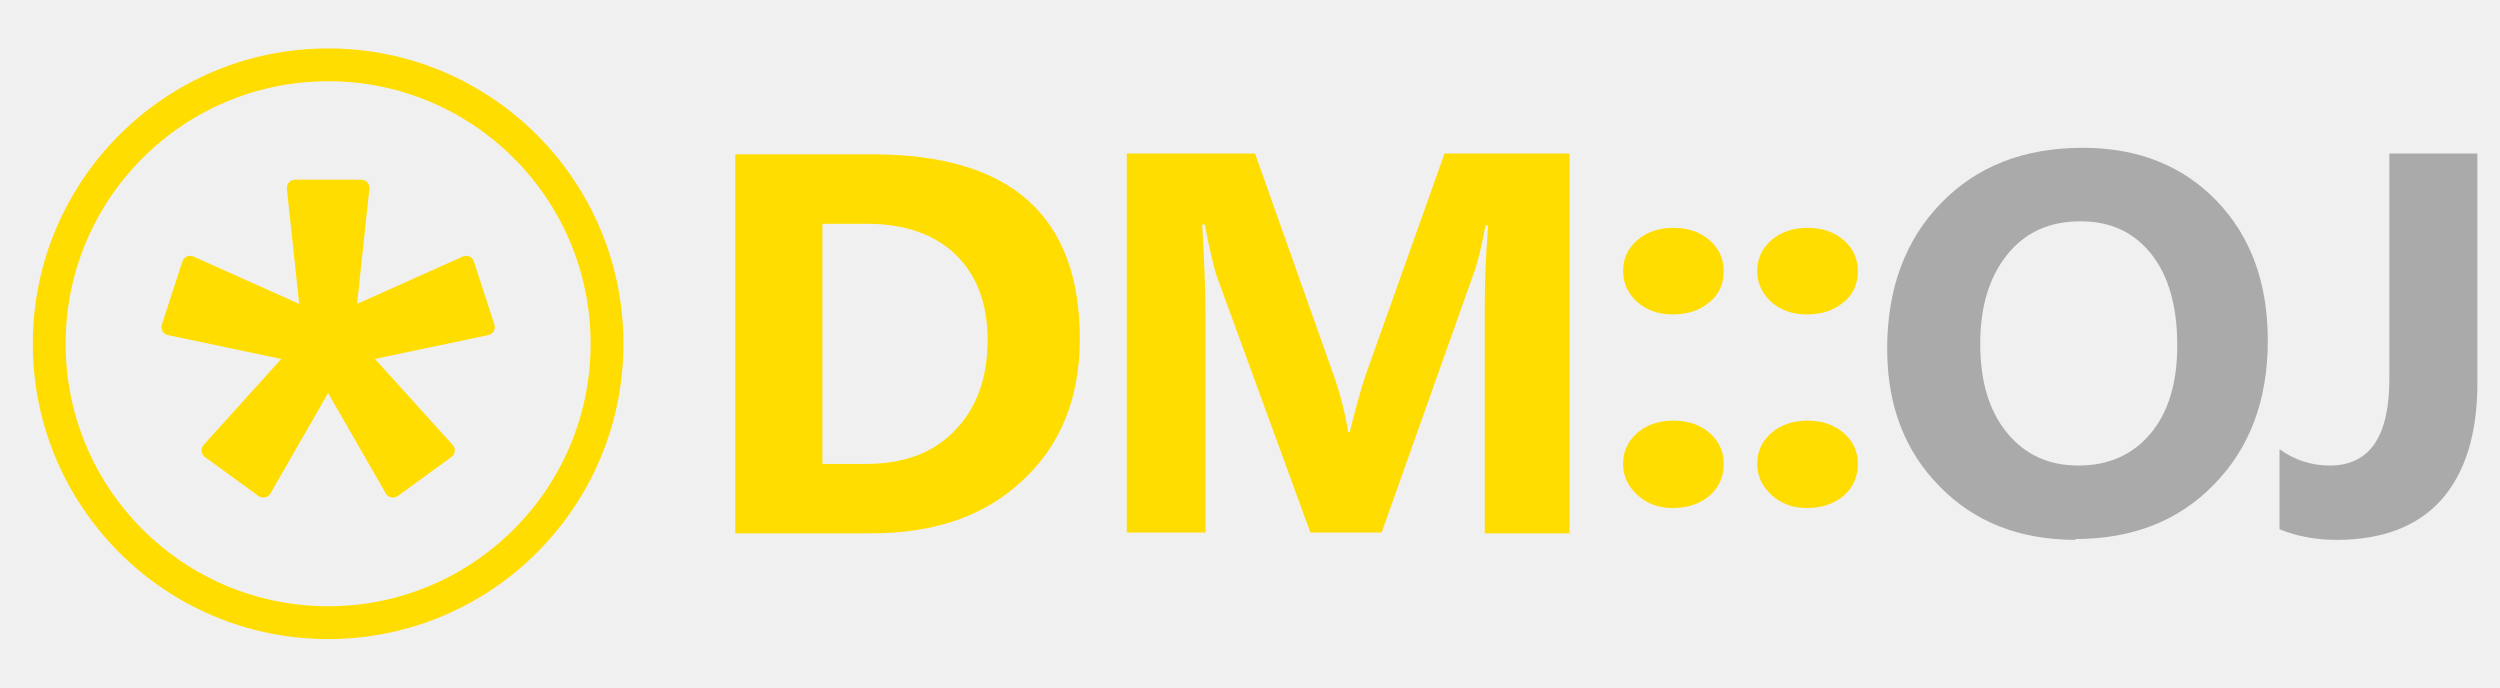
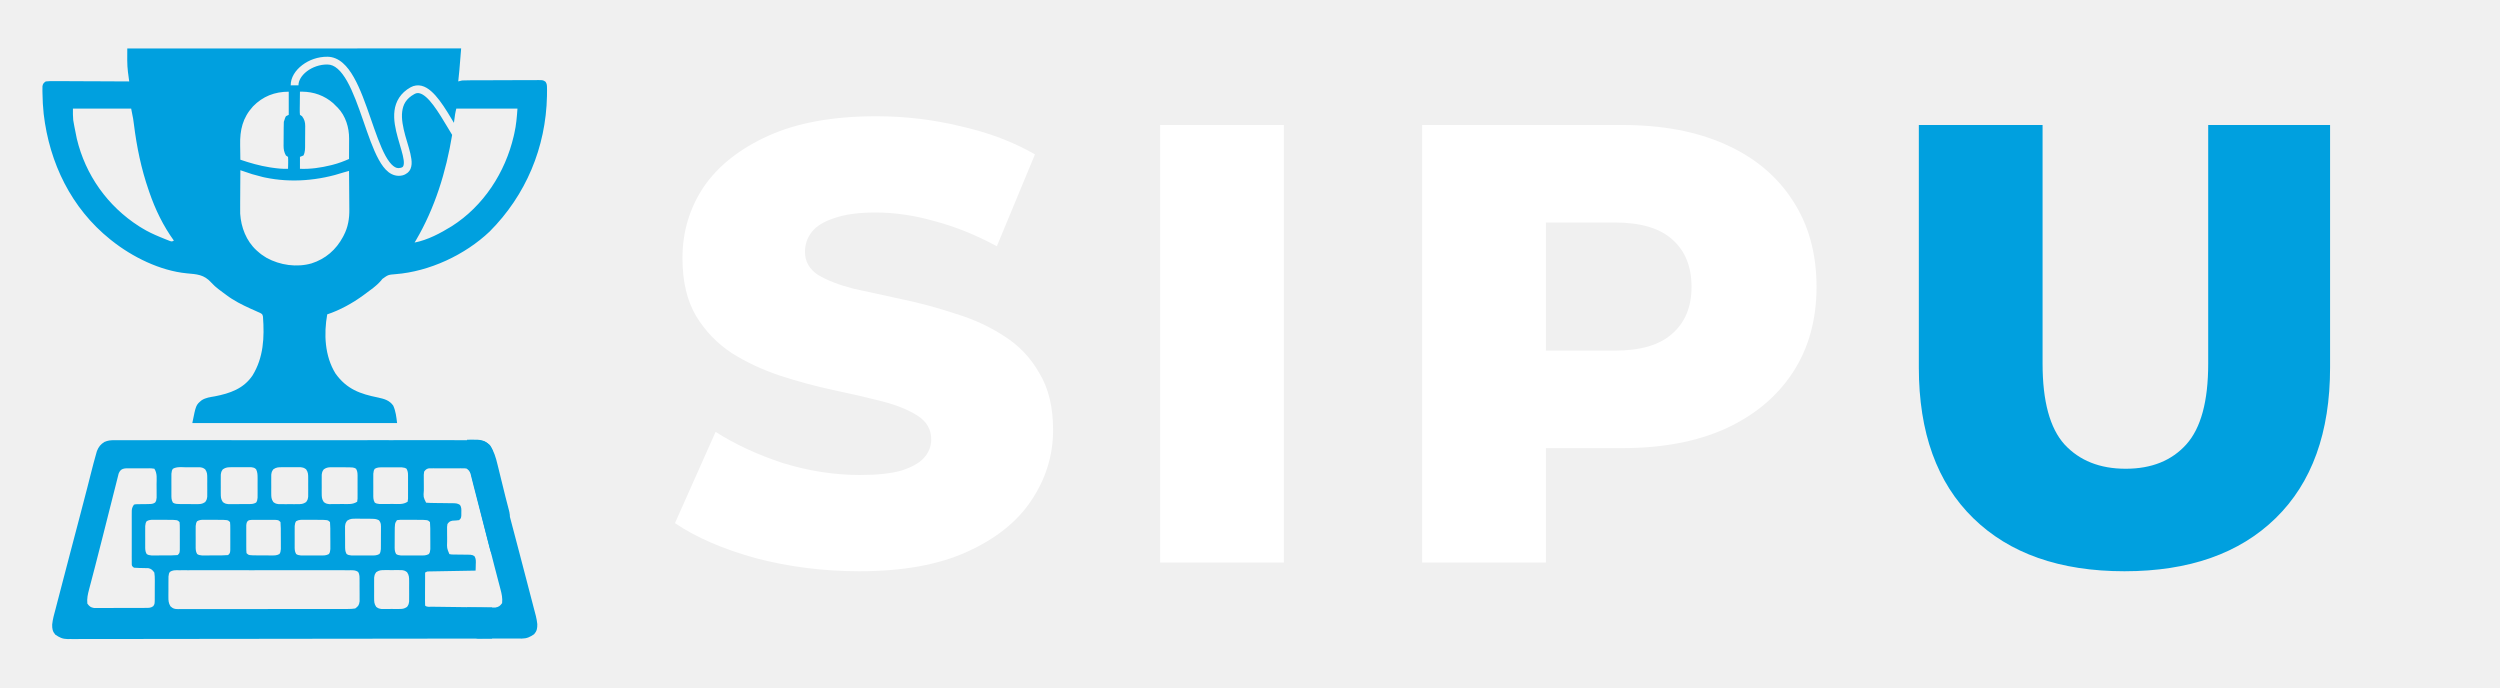
- <svg xmlns="http://www.w3.org/2000/svg" width="160" height="44">
-   <g stroke="#fd0" transform="matrix(.0875 0 0 .0875 0 1)">
-     <path d="M240 36a204 204 0 1 1 0 408 204 204 0 1 1 0-408" fill="none" stroke-width="24" />
-     <path d="M215.8 126h48.4l-10.1 94.6 86.8-38.9 15 46.1-93.1 19.6 63.8 70.6-39.2 28.5L240 264l-47.4 82.5-39.2-28.5 63.8-70.6-93.1-19.6 15-46.1 86.8 38.9z" fill="#fd0" stroke-linejoin="round" stroke-width="12" />
+ <svg xmlns="http://www.w3.org/2000/svg" width="160" height="44" version="1.1" id="svg24">
+   <defs id="defs28" />
+   <g id="g866" transform="matrix(0.3252608,0,0,0.3252608,38.53384,25.82285)" style="stroke-width:3.074;fill:#00a0df;fill-opacity:1">
+     <path id="path4-3" d="m -93.426,-69.86 c 0,1.64 -0.065,3.101 0.136,4.686 l 0.055,0.387 c 0.036,0.275 0.071,0.55 0.107,0.824 l 0.084,0.596 c -1.937,-0.012 -3.873,-0.022 -5.81,-0.028 -0.987,-0.003 -1.974,-0.005 -2.961,-0.011 -0.967,-0.006 -1.935,-0.012 -2.902,-0.014 -0.367,-5.7e-4 -0.735,-0.002 -1.102,-0.003 -0.53,-0.004 -1.06,-0.009 -1.59,-0.009 l -0.486,3.8e-4 c -0.538,-0.007 -1.034,0.011 -1.573,0.065 -0.424,0.299 -0.543,0.427 -0.647,0.93 l -0.002,0.408 -0.004,0.468 0.008,0.509 c 0.013,1.371 0.095,2.728 0.239,4.091 1.129,9.645 5.444,18.541 13.077,24.663 l 0.316,0.251 c 4.052,3.225 9.512,5.924 14.719,6.434 2.062,0.19 3.425,0.226 4.865,1.825 0.435,0.487 0.864,0.868 1.378,1.264 l 0.32,0.24 c 0.213,0.161 0.427,0.321 0.641,0.48 l 0.612,0.451 c 1.51,1.147 3.092,1.92 4.81,2.709 l 0.658,0.289 0.615,0.28 0.559,0.246 c 0.46,0.258 0.461,0.258 0.578,0.743 0.297,4.075 0.126,8.034 -2.064,11.584 -1.771,2.614 -4.46,3.518 -7.412,4.094 -0.899,0.153 -1.768,0.263 -2.555,0.747 -1.159,0.947 -1.159,0.947 -1.873,4.517 h 40.296 c -0.153,-1.223 -0.259,-2.317 -0.764,-3.438 -0.752,-1.051 -1.757,-1.321 -2.973,-1.587 -3.551,-0.715 -6.188,-1.65 -8.387,-4.73 -2.124,-3.431 -2.313,-7.784 -1.627,-11.635 2.528,-0.843 4.963,-2.194 7.112,-3.761 l 0.336,-0.25 c 1.066,-0.79 2.198,-1.554 3.073,-2.56 l 0.341,-0.413 c 1.138,-0.812 1.139,-0.812 2.579,-0.928 6.673,-0.522 13.669,-3.786 18.519,-8.388 7.13,-7.151 11.069,-16.535 11.28,-26.67 l 0.004,-0.586 0.006,-0.558 -0.007,-0.511 c -0.006,-0.472 -0.024,-0.736 -0.279,-1.135 -0.47,-0.332 -0.47,-0.332 -1.458,-0.34 l -0.445,0.006 c -0.494,-0.001 -0.988,-0.002 -1.483,0.002 -0.354,0.003 -0.708,0.004 -1.062,0.004 -0.737,3.8e-4 -1.475,10e-4 -2.212,0.005 -0.96,0.005 -1.92,0.01 -2.88,0.011 -0.748,5.8e-4 -1.496,0.002 -2.245,0.004 -0.357,0.001 -0.714,0.002 -1.072,0.003 -0.514,0.001 -1.028,0.002 -1.542,0.005 l -0.472,0.003 c -0.518,7.7e-4 -1.032,0.011 -1.55,0.031 l -0.764,0.191 c 0.191,-1.719 0.191,-1.719 0.573,-6.493 z m 39.419,1.633 c 1.119,0.016 2.128,0.488 2.971,1.216 0.843,0.728 1.551,1.709 2.192,2.841 1.282,2.265 2.299,5.163 3.277,7.985 0.978,2.821 1.919,5.57 2.942,7.437 0.512,0.933 1.046,1.636 1.543,2.022 0.497,0.386 0.89,0.494 1.434,0.359 0.38,-0.094 0.458,-0.19 0.547,-0.395 0.089,-0.206 0.129,-0.604 0.059,-1.149 -0.141,-1.089 -0.68,-2.67 -1.15,-4.372 -0.47,-1.701 -0.879,-3.545 -0.658,-5.325 0.22,-1.78 1.165,-3.497 3.172,-4.609 0.688,-0.381 1.457,-0.469 2.153,-0.297 0.696,0.172 1.316,0.565 1.895,1.071 1.158,1.011 2.191,2.508 3.193,4.104 0.439,0.699 0.865,1.416 1.285,2.118 0.074,-0.55 0.158,-1.099 0.222,-1.65 0.057,-0.387 0.152,-0.769 0.247,-1.148 h 12.032 c -0.121,1.688 -0.24,3.209 -0.609,4.834 l -0.128,0.57 c -1.662,7.155 -5.933,13.754 -12.179,17.728 -2.25,1.386 -4.717,2.712 -7.329,3.223 l 0.267,-0.444 c 3.733,-6.353 5.931,-13.483 7.125,-20.743 -0.731,-1.187 -1.473,-2.473 -2.228,-3.676 -0.974,-1.553 -1.98,-2.959 -2.903,-3.765 -0.462,-0.403 -0.893,-0.648 -1.257,-0.738 -0.364,-0.09 -0.662,-0.064 -1.046,0.15 -1.631,0.903 -2.222,2.048 -2.397,3.46 -0.175,1.412 0.162,3.092 0.615,4.73 0.453,1.639 1.016,3.214 1.193,4.583 0.088,0.685 0.092,1.341 -0.172,1.952 -0.264,0.61 -0.856,1.092 -1.582,1.272 -0.99,0.245 -1.974,-0.041 -2.739,-0.636 -0.765,-0.595 -1.378,-1.46 -1.945,-2.495 -1.134,-2.069 -2.07,-4.855 -3.046,-7.67 -0.975,-2.815 -1.987,-5.655 -3.163,-7.732 -0.588,-1.038 -1.216,-1.88 -1.861,-2.438 -0.645,-0.557 -1.277,-0.835 -1.993,-0.845 -1.525,-0.022 -3.001,0.528 -4.062,1.34 -1.061,0.812 -1.661,1.856 -1.653,2.752 l -1.528,0.014 c -0.014,-1.545 0.918,-2.957 2.252,-3.978 1.334,-1.021 3.113,-1.682 5.012,-1.655 z m -4.987,6.872 c 2.269,0.029 4.356,0.76 6.097,2.28 0.21,0.204 0.417,0.411 0.621,0.621 0.087,0.085 0.174,0.169 0.264,0.256 1.546,1.601 2.246,3.899 2.232,6.076 -1.39e-4,0.115 -1.83e-4,0.23 -3.82e-4,0.349 -7.64e-4,0.365 -0.003,0.731 -0.004,1.096 -7.64e-4,0.249 -0.001,0.498 -0.002,0.746 -0.002,0.608 -0.004,1.216 -0.007,1.823 -1.033,0.453 -2.054,0.841 -3.147,1.121 -0.135,0.035 -0.269,0.069 -0.408,0.105 -1.992,0.492 -4.048,0.79 -6.102,0.705 v -2.345 c 0.341,-0.137 0.342,-0.137 0.69,-0.276 0.352,-0.686 0.32,-1.418 0.322,-2.172 9.5e-4,-0.128 0.002,-0.257 0.003,-0.389 0.001,-0.27 0.002,-0.541 0.002,-0.811 5.7e-4,-0.412 0.006,-0.823 0.011,-1.235 7.6e-4,-0.263 10e-4,-0.527 0.002,-0.79 0.002,-0.122 0.004,-0.244 0.006,-0.37 -0.006,-0.814 -0.144,-1.293 -0.621,-1.958 -0.137,-0.091 -0.273,-0.182 -0.414,-0.276 -0.037,-0.352 -0.048,-0.671 -0.04,-1.023 5.7e-4,-0.101 9.6e-4,-0.201 0.002,-0.305 0.002,-0.322 0.008,-0.644 0.013,-0.966 0.002,-0.218 0.004,-0.436 0.006,-0.654 0.005,-0.535 0.012,-1.07 0.02,-1.605 0.153,-0.004 0.305,-0.006 0.456,-0.004 z m -2.663,0.004 v 4.553 c -0.273,0.137 -0.273,0.137 -0.552,0.276 -0.172,0.332 -0.172,0.332 -0.276,0.69 -0.045,0.137 -0.091,0.273 -0.138,0.414 -0.017,0.416 -0.026,0.828 -0.028,1.244 -10e-4,0.184 -0.002,0.184 -0.003,0.372 -10e-4,0.26 -0.002,0.52 -0.003,0.78 -10e-4,0.395 -0.006,0.791 -0.01,1.186 -9.5e-4,0.253 -0.002,0.505 -0.002,0.758 -0.002,0.117 -0.003,0.235 -0.005,0.356 0.003,0.746 0.102,1.269 0.464,1.927 0.205,0.137 0.205,0.137 0.414,0.276 0.03,0.407 0.039,0.784 0.026,1.19 -0.003,0.166 -0.003,0.166 -0.006,0.335 -0.005,0.273 -0.012,0.547 -0.02,0.82 -1.066,0.035 -2.085,-0.066 -3.138,-0.224 -0.162,-0.024 -0.324,-0.048 -0.49,-0.073 -1.972,-0.311 -3.865,-0.853 -5.752,-1.496 -0.014,-0.726 -0.024,-1.452 -0.03,-2.178 -0.003,-0.246 -0.007,-0.492 -0.012,-0.738 -0.056,-2.942 0.491,-5.329 2.525,-7.569 1.938,-1.993 4.285,-2.897 7.036,-2.897 z m -42.463,3.331 h 11.459 c 0.427,2.135 0.427,2.135 0.546,3.133 0.553,4.42 1.43,8.697 2.892,12.909 l 0.131,0.385 c 1.168,3.41 2.723,6.621 4.834,9.546 -0.382,0.191 -0.382,0.191 -0.743,0.091 l -0.438,-0.175 -0.486,-0.193 -0.517,-0.212 -0.527,-0.214 c -1.247,-0.515 -2.442,-1.068 -3.591,-1.779 l -0.548,-0.336 c -6.19,-3.963 -10.542,-10.084 -12.248,-17.233 -0.16,-0.73 -0.304,-1.462 -0.442,-2.196 l -0.099,-0.525 -0.089,-0.507 -0.079,-0.444 c -0.077,-0.746 -0.055,-1.499 -0.055,-2.248 z m 32.944,12.12 c 0.119,0.041 0.119,0.041 0.241,0.082 2.084,0.721 2.084,0.721 4.217,1.271 0.127,0.027 0.254,0.055 0.384,0.083 5.223,1.096 10.607,0.601 15.639,-1.05 0.299,-0.094 0.597,-0.174 0.902,-0.248 0.013,1.205 0.023,2.411 0.029,3.616 0.003,0.56 0.007,1.12 0.013,1.68 0.006,0.542 0.009,1.084 0.011,1.626 9.55e-4,0.205 0.003,0.41 0.006,0.615 0.026,1.824 -0.246,3.535 -1.11,5.172 -0.047,0.091 -0.094,0.181 -0.142,0.275 -1.355,2.526 -3.421,4.328 -6.169,5.209 -2.928,0.841 -6.204,0.364 -8.842,-1.076 -0.628,-0.36 -1.192,-0.766 -1.729,-1.252 -0.091,-0.078 -0.182,-0.157 -0.276,-0.238 -2.018,-1.856 -3.033,-4.515 -3.209,-7.208 -0.011,-0.554 -0.011,-1.106 -0.004,-1.66 7.6e-4,-0.201 10e-4,-0.402 0.002,-0.603 0.002,-0.521 0.006,-1.041 0.01,-1.562 0.004,-0.535 0.006,-1.07 0.008,-1.604 0.004,-1.043 0.011,-2.086 0.02,-3.129 z" style="stroke-width:3.074;fill:#00a0df;fill-opacity:1" />
+     <g id="g4941" transform="matrix(0.1909777,0,0,0.1909777,-151.7006,-95.64238)" style="stroke-width:16.099;fill:#00a0df;fill-opacity:1">
+       <path id="path6" d="m 598.143,538.592 c -7.482,0.007 -14.965,0.01 -22.447,0.008 l -3.217,-0.002 c -2.157,-9.3e-4 -4.313,-10e-4 -6.471,-0.002 -20.232,-0.009 -40.463,-0.002 -60.695,0.014 -17.427,0.014 -34.854,0.015 -52.281,0.002 -20.307,-0.016 -40.613,-0.026 -60.92,-0.018 -2.165,9.9e-4 -4.331,0.003 -6.496,0.004 h -3.229 c -7.491,0.003 -14.981,0.003 -22.473,-0.004 -9.218,-0.009 -18.436,-0.011 -27.654,0.002 -4.706,0.008 -9.412,0.018 -14.117,0.012 -4.363,-0.009 -8.725,-0.015 -13.088,-0.002 -1.588,0.006 -3.175,0.01 -4.764,0.014 -2.192,-0.01 -4.384,-0.021 -6.576,-0.01 l -1.984,0.014 c -3.909,0.002 -6.393,0.236 -10.01,1.756 -4.02,2.397 -6.08,5.044 -7.834,9.363 l -0.867,3.023 c -1.847,6.412 -3.528,12.868 -5.162,19.338 -1.041,4.136 -2.089,8.27 -3.143,12.402 l -0.703,2.756 c -2.665,10.447 -5.406,20.873 -8.16,31.297 -2.927,11.07 -5.838,22.143 -8.744,33.219 -0.565,2.154 -1.13,4.31 -1.695,6.465 -2.303,8.773 -4.602,17.547 -6.883,26.326 -1.025,3.948 -2.048,7.896 -3.082,11.842 -0.989,3.763 -1.975,7.528 -2.949,11.295 -0.362,1.402 -0.725,2.803 -1.088,4.205 -1.453,5.492 -3.11,10.971 -3.656,16.641 -0.069,4.37 0.357,7.094 3.246,10.449 4.333,2.916 7.329,4.449 12.682,4.523 l 2.098,-0.031 c 2.417,0.015 4.833,0.024 7.25,0.008 1.779,-0.013 3.56,-0.017 5.34,-0.016 4.915,0.014 9.828,0.012 14.742,-0.008 5.37,-0.021 10.739,-0.026 16.109,-0.023 9.301,0.005 18.603,-3.7e-4 27.904,-0.021 13.572,-0.033 27.143,-0.049 40.715,-0.055 21.987,-0.008 43.974,-0.031 65.961,-0.068 22.103,-0.038 44.207,-0.07 66.311,-0.088 l 2.004,-0.002 c 6.645,-0.005 13.29,-0.009 19.936,-0.014 C 568.367,743.163 624.684,743.091 681,743 v -32 c -7.322,-0.091 -14.643,-0.179 -21.965,-0.277 -4.815,-0.065 -9.628,-0.132 -14.443,-0.191 -4.016,-0.048 -8.033,-0.097 -12.049,-0.152 -1.523,-0.021 -3.047,-0.042 -4.57,-0.062 -2.202,-0.025 -4.405,-0.05 -6.607,-0.082 l -2.01,-0.029 C 616.879,710.173 613.849,710.849 612,709 c -0.062,-1.765 -0.113,-3.531 -0.113,-5.297 l 0.016,-2.238 c 0.004,-2.356 0.009,-4.711 0.021,-7.066 0.009,-1.642 0.016,-3.285 0.021,-4.928 0.012,-4.824 0.03,-9.647 0.055,-14.471 1.948,-1.132 1.948,-1.132 4.139,-1.158 l 2.678,-0.047 3.033,-0.06 3.283,-0.051 c 3.46,-0.065 6.921,-0.128 10.381,-0.186 2.411,-0.04 4.823,-0.082 7.234,-0.125 6.456,-0.119 12.911,-0.234 19.367,-0.342 L 664,673 l 0.105,-2.738 0.082,-3.574 c 0.098,-3.312 0.406,-5.727 -1.357,-8.58 C 661,657 661,657 658.488,656.615 l -2.961,-0.021 c -2.196,-0.045 -4.393,-0.076 -6.59,-0.094 l -3.377,-0.027 -3.221,-0.066 c -2.873,0.054 -2.873,0.054 -5.34,-0.406 -2.577,-6.149 -2.577,-6.149 -2.322,-13.07 l 0.01,-3.93 -0.049,-3.93 -0.002,-3.758 C 634.552,627.952 634.552,627.952 635,625 c 1.682,-2.266 2.42,-2.883 5.191,-3.441 C 642.486,621.441 644.727,621.341 647,621 c 2,-2 2,-2 2.301,-4.715 l 0.012,-3.223 c 0.047,-2.978 0.257,-5.172 -1.371,-7.713 -2.405,-1.671 -4.38,-1.732 -7.262,-1.791 h -2.121 c -2.258,-0.041 -4.515,-0.08 -6.773,-0.102 -2.342,-0.019 -4.684,-0.043 -7.025,-0.072 -1.484,-0.026 -2.967,-0.051 -4.451,-0.076 -2.472,-0.008 -4.839,-0.1 -7.309,-0.309 -2.845,-5.754 -2.845,-5.754 -2.322,-12.693 0.007,-2.125 0.01,-4.248 -0.014,-6.373 -0.017,-1.386 -0.027,-2.772 -0.029,-4.158 l 0.002,-1.99 c -0.085,-3.621 -0.085,-3.621 0.363,-6.785 1.521,-1.998 2.412,-2.882 4.896,-3.381 l 2.16,-0.008 2.457,-0.027 2.643,0.018 c 1.845,-0.006 3.69,-0.01 5.535,-0.012 2.91,0.019 5.82,0.036 8.73,0.019 1.9,-0.013 3.8,-0.018 5.699,-0.016 l 2.723,0.008 2.643,-0.018 2.457,0.027 c 2.129,-0.062 2.129,-0.062 4.057,0.389 2.071,1.536 2.882,2.69 3.795,5.104 l 0.619,2.525 0.752,2.98 c 0.589,2.396 1.196,4.788 1.814,7.176 0.546,2.094 1.09,4.188 1.631,6.283 1.217,4.731 2.437,9.462 3.66,14.191 1.322,5.112 2.644,10.223 3.959,15.336 1.089,4.238 2.178,8.475 3.275,12.711 0.416,1.606 0.833,3.212 1.248,4.818 0.589,2.302 1.178,4.603 1.775,6.902 l 0.547,2.105 c 1,3.877 1.701,6.532 3.924,9.867 2.79,-12.784 6.582,-23.965 13.875,-35 l 1.805,-2.562 c 2.055,-3.793 1.661,-6.248 0.49,-10.326 -1.787,-6.503 -1.786,-6.503 -3.377,-13.059 -0.875,-3.595 -1.762,-7.188 -2.652,-10.779 -0.632,-2.549 -1.262,-5.099 -1.891,-7.648 -0.915,-3.786 -1.829,-7.57 -2.77,-11.35 l -0.902,-3.611 c -1.724,-7.27 -3.633,-13.541 -7.707,-19.848 -3.449,-3.35 -7.529,-4.666 -12.203,-5.193 h -3.525 c -2.095,-0.014 -4.19,-0.025 -6.285,-0.016 -1.541,0.007 -3.082,0.009 -4.623,0.006 -4.259,-0.016 -8.518,-0.021 -12.777,-0.012 -4.653,0.01 -9.306,0.008 -13.959,0 -9.118,-0.016 -18.237,-0.018 -27.355,-0.01 z m -237.227,27.797 c 1.859,0.027 3.72,0.155 5.48,0.166 2.031,0.008 4.059,-0.021 6.09,-0.053 l 3.885,0.002 3.561,-0.006 c 3.069,0.502 3.068,0.502 5.449,2.121 2.134,3.139 2.136,5.194 2.15,8.975 l 0.016,3.871 -0.025,2.008 c -0.021,2.022 -1.8e-4,4.04 0.025,6.062 l -0.016,3.871 -0.014,3.541 C 387,600 387,600 385.381,602.381 c -3.152,2.143 -5.214,2.121 -9.01,2.115 l -3.885,0.002 -2.014,-0.031 c -2.033,-0.029 -4.063,-0.021 -6.096,-0.008 -9.695,-0.063 -9.695,-0.064 -12.258,-1.551 -1.722,-2.937 -1.509,-5.497 -1.518,-8.877 l -0.008,-2.051 c -0.002,-1.429 0.003,-2.858 0.016,-4.287 0.016,-2.186 -3.5e-4,-4.37 -0.019,-6.557 0.002,-1.389 0.006,-2.779 0.012,-4.168 l 0.01,-3.83 c 0.388,-3.139 0.389,-3.138 1.508,-5.047 2.088,-1.211 4.483,-1.604 6.943,-1.689 0.615,-0.021 1.234,-0.023 1.854,-0.014 z m 64.352,0.064 c 1.339,0.003 2.678,0.008 4.018,0.016 l 3.684,0.014 c 3.031,0.518 3.031,0.518 4.926,2.123 1.475,3.196 1.494,5.724 1.504,9.242 l 0.008,1.979 c 0.002,1.376 -0.003,2.753 -0.016,4.129 -0.016,2.105 3.7e-4,4.207 0.019,6.312 -0.002,1.339 -0.006,2.678 -0.012,4.018 l -0.01,3.684 c -0.388,3.031 -0.389,3.031 -1.494,4.924 -2.865,1.675 -5.311,1.515 -8.609,1.541 l -1.977,0.016 c -1.378,0.006 -2.755,0.005 -4.133,-0.004 -2.103,-0.008 -4.204,0.021 -6.307,0.053 -1.34,0.002 -2.681,10e-4 -4.021,-0.002 l -3.688,0.006 c -3.16,-0.502 -3.16,-0.502 -5.555,-2.121 -2.116,-3.139 -2.122,-5.203 -2.137,-8.975 l -0.016,-3.871 0.025,-2.008 c 0.021,-2.022 1.8e-4,-4.04 -0.025,-6.062 l 0.016,-3.871 0.014,-3.541 C 402,571 402,571 403.605,568.621 c 3.209,-2.172 5.382,-2.138 9.242,-2.152 l 1.979,-0.012 c 1.376,-0.003 2.753,0.005 4.129,0.021 2.106,0.021 4.207,1.8e-4 6.312,-0.025 z m 43.197,0 2.008,0.025 c 2.022,0.021 4.04,1.8e-4 6.062,-0.025 l 3.871,0.016 3.541,0.014 C 487,567 487,567 489.379,568.621 c 2.138,3.137 2.138,5.192 2.152,8.973 l 0.016,3.871 -0.025,2.008 c -0.021,2.022 -1.8e-4,4.04 0.025,6.062 l -0.016,3.871 -0.014,3.541 C 491,600 491,600 489.379,602.379 c -3.137,2.138 -5.192,2.138 -8.973,2.152 l -3.871,0.016 -2.008,-0.025 c -2.022,-0.021 -4.04,-1.8e-4 -6.062,0.025 l -3.871,-0.016 -3.541,-0.014 C 458,604 458,604 455.621,602.379 c -2.138,-3.137 -2.138,-5.192 -2.152,-8.973 l -0.016,-3.871 0.025,-2.008 c 0.021,-2.022 1.8e-4,-4.04 -0.025,-6.062 l 0.016,-3.871 0.014,-3.541 C 454,571 454,571 455.621,568.621 c 3.137,-2.138 5.192,-2.138 8.973,-2.152 z m 52.049,0.049 2.014,0.031 c 2.033,0.029 4.063,0.021 6.096,0.008 9.685,0.063 9.685,0.064 12.258,1.535 1.75,3.01 1.509,5.693 1.518,9.146 l 0.008,2.125 c 0.002,1.48 -0.003,2.961 -0.016,4.441 -0.016,2.27 3.6e-4,4.537 0.019,6.807 -0.002,1.438 -0.006,2.876 -0.012,4.314 l -0.01,3.973 L 542,602 c -4.737,3.158 -9.822,2.372 -15.396,2.371 -2.031,0.004 -4.06,0.04 -6.09,0.078 l -3.885,0.012 -3.561,0.025 c -3.069,-0.486 -3.068,-0.487 -5.449,-2.104 -2.133,-3.14 -2.136,-5.195 -2.15,-8.977 l -0.016,-3.871 0.025,-2.008 c 0.021,-2.022 1.8e-4,-4.04 -0.025,-6.062 l 0.016,-3.871 0.014,-3.541 C 506,571 506,571 507.619,568.619 c 3.152,-2.143 5.214,-2.121 9.01,-2.115 z m 51.912,0.088 2.025,0.019 c 2.042,0.016 4.082,-3.5e-4 6.123,-0.019 l 3.895,0.012 3.576,0.01 c 2.955,0.388 2.955,0.389 4.838,1.463 1.746,3.012 1.507,5.695 1.516,9.148 l 0.008,2.125 c 0.002,1.48 -0.003,2.961 -0.016,4.441 -0.016,2.27 3.6e-4,4.537 0.019,6.807 -0.002,1.438 -0.006,2.876 -0.012,4.314 l -0.01,3.973 L 594,602 c -4.749,3.166 -9.864,2.335 -15.451,2.316 -2.041,-0.003 -4.082,0.02 -6.123,0.045 l -3.895,0.002 -3.576,0.01 c -2.955,-0.372 -2.955,-0.374 -4.838,-1.461 -1.717,-2.941 -1.507,-5.5 -1.516,-8.881 l -0.008,-2.051 c -0.002,-1.429 0.003,-2.858 0.016,-4.287 0.016,-2.186 -3.5e-4,-4.37 -0.019,-6.557 0.002,-1.389 0.006,-2.779 0.012,-4.168 l 0.01,-3.83 c 0.388,-3.139 0.389,-3.138 1.506,-5.049 2.817,-1.63 5.177,-1.479 8.414,-1.488 z m -244.607,0.994 c 1.972,0.029 1.973,0.028 5.182,0.416 3.191,4.787 2.334,10.282 2.316,15.879 -0.003,2.114 0.02,4.226 0.045,6.34 0.002,1.344 0.003,2.688 0.002,4.031 l 0.01,3.703 c -0.373,3.047 -0.372,3.047 -1.608,4.943 -2.249,1.406 -3.718,1.487 -6.363,1.51 l -2.678,0.066 c -1.862,0.018 -3.724,0.036 -5.586,0.055 l -2.674,0.066 -2.449,0.021 L 312,605 c -2.301,3.452 -2.252,4.75 -2.258,8.816 l -0.019,3.621 0.012,3.91 c -0.001,1.336 -0.003,2.672 -0.006,4.008 -0.003,2.798 4.2e-4,5.598 0.01,8.396 0.011,3.59 0.006,7.179 -0.006,10.77 -0.007,2.758 -0.005,5.517 0,8.275 0.002,1.969 -0.004,3.938 -0.01,5.906 l 0.019,3.609 0.004,3.189 c 0.006,2.671 0.006,2.671 2.254,4.498 3.578,0.259 7.117,0.367 10.703,0.391 l 2.258,0.07 2.057,0.025 c 3.023,0.784 4.148,2.001 5.982,4.514 0.386,2.645 0.539,4.865 0.496,7.504 l 0.004,2.182 c -0.002,1.517 -0.012,3.034 -0.033,4.551 -0.029,2.322 -0.021,4.642 -0.008,6.965 -0.006,1.476 -0.015,2.952 -0.025,4.428 l 0.01,2.102 c -0.093,4.759 -0.094,4.76 -1.596,6.951 -2.636,1.881 -4.596,1.707 -7.816,1.723 l -3.721,0.039 c -1.342,-0.002 -2.684,-0.006 -4.025,-0.01 -1.376,0.005 -2.753,0.01 -4.129,0.016 -2.884,0.009 -5.768,0.006 -8.652,-0.004 -3.694,-0.011 -7.387,0.01 -11.08,0.039 -2.842,0.018 -5.683,0.017 -8.525,0.012 -1.362,-1.5e-4 -2.724,0.005 -4.086,0.018 -1.905,0.015 -3.81,0.003 -5.715,-0.012 h -3.283 C 267.311,710.878 266.123,709.812 264,707 c -0.553,-5.065 0.422,-9.59 1.738,-14.453 l 0.584,-2.246 c 0.428,-1.643 0.86,-3.283 1.295,-4.924 1.245,-4.699 2.461,-9.406 3.684,-14.111 l 0.842,-3.229 c 2.615,-10.049 5.168,-20.111 7.713,-30.178 l 0.639,-2.527 C 281.997,629.388 283.499,623.444 285,617.5 c 1.451,-5.745 2.904,-11.49 4.357,-17.234 0.563,-2.227 1.125,-4.456 1.688,-6.684 0.673,-2.666 1.353,-5.33 2.037,-7.994 0.589,-2.302 1.167,-4.608 1.73,-6.916 l 0.754,-2.982 0.627,-2.551 c 2.127,-5.638 5.793,-5.584 11.248,-5.537 l 2.191,-0.008 c 1.527,-0.002 3.055,0.003 4.582,0.016 2.342,0.016 4.683,-3.6e-4 7.025,-0.019 1.484,0.002 2.967,0.006 4.451,0.012 z m 216.291,51.918 3.891,0.061 3.891,-0.021 c 9.25,0.063 9.25,0.063 12.477,1.551 2.454,2.868 2.134,5.15 2.129,8.877 l 0.004,2.051 c -0.002,1.429 -0.013,2.858 -0.033,4.287 -0.029,2.186 -0.021,4.37 -0.008,6.557 -0.006,1.389 -0.015,2.779 -0.025,4.168 l -0.029,3.83 c -0.404,3.139 -0.405,3.138 -1.51,5.049 -2.879,1.655 -5.344,1.479 -8.645,1.488 l -1.984,0.008 c -1.382,0.002 -2.763,-0.003 -4.145,-0.016 -2.114,-0.016 -4.226,3.5e-4 -6.34,0.019 -1.344,-0.002 -2.688,-0.006 -4.031,-0.012 l -3.703,-0.01 c -3.047,-0.388 -3.047,-0.389 -4.941,-1.494 -1.671,-2.866 -1.513,-5.312 -1.539,-8.609 l -0.016,-1.977 c -0.006,-1.378 -0.005,-2.755 0.004,-4.133 0.008,-2.103 -0.021,-4.204 -0.053,-6.307 -0.002,-1.34 -10e-4,-2.681 0.002,-4.021 l -0.006,-3.688 c 0.502,-3.16 0.502,-3.16 2.135,-5.557 3.081,-2.086 5.036,-2.106 8.742,-2.1 z m -212.676,1.125 c 0.744,-0.006 1.522,0.008 2.352,0.01 l 1.99,-0.002 c 1.386,0.002 2.772,0.013 4.158,0.029 2.125,0.024 4.248,0.02 6.373,0.014 10.414,0.043 10.414,0.043 12.693,2.322 0.259,3.133 0.259,3.133 0.266,7.125 l 0.006,2.129 c 0.001,1.486 -10e-4,2.973 -0.01,4.459 -0.011,2.278 -10e-4,4.556 0.012,6.834 -0.001,1.443 -0.004,2.885 -0.008,4.328 l -0.008,3.992 C 358.999,655 359,655 357,657 c -4.257,0.399 -8.529,0.33 -12.803,0.316 -2.123,-0.003 -4.245,0.019 -6.367,0.045 -1.348,0.002 -2.697,0.003 -4.045,0.002 l -3.723,0.01 c -3.063,-0.372 -3.062,-0.374 -4.961,-1.475 -1.67,-2.881 -1.491,-5.34 -1.5,-8.648 l -0.008,-1.984 c -0.002,-1.382 0.003,-2.763 0.016,-4.145 0.016,-2.114 -3.5e-4,-4.226 -0.019,-6.34 0.002,-1.344 0.006,-2.688 0.012,-4.031 l 0.01,-3.703 c 0.388,-3.047 0.389,-3.046 1.49,-4.945 2.169,-1.257 4.1,-1.457 6.332,-1.475 z m 52,0 c 0.744,-0.006 1.522,0.008 2.352,0.01 l 1.99,-0.002 c 1.386,0.002 2.772,0.013 4.158,0.029 2.125,0.024 4.248,0.02 6.373,0.014 10.414,0.043 10.414,0.043 12.693,2.322 0.259,3.133 0.259,3.133 0.266,7.125 l 0.006,2.129 c 0.001,1.486 -10e-4,2.973 -0.01,4.459 -0.011,2.278 -10e-4,4.556 0.012,6.834 -0.001,1.443 -0.004,2.885 -0.008,4.328 l -0.008,3.992 C 410.999,655 411,655 409,657 c -4.257,0.399 -8.529,0.33 -12.803,0.316 -2.123,-0.003 -4.245,0.019 -6.367,0.045 -1.348,0.002 -2.697,0.003 -4.045,0.002 l -3.723,0.01 c -3.063,-0.372 -3.062,-0.374 -4.961,-1.475 -1.67,-2.881 -1.491,-5.34 -1.5,-8.648 l -0.008,-1.984 c -0.002,-1.382 0.003,-2.763 0.016,-4.145 0.016,-2.114 -3.5e-4,-4.226 -0.019,-6.34 0.002,-1.344 0.006,-2.688 0.012,-4.031 l 0.01,-3.703 c 0.388,-3.047 0.389,-3.046 1.49,-4.945 2.169,-1.257 4.1,-1.457 6.332,-1.475 z m 106.629,0.008 c 1.433,0.002 2.866,0.013 4.299,0.029 2.197,0.024 4.393,0.02 6.59,0.014 10.77,0.043 10.77,0.043 13.049,2.322 0.399,4.4 0.33,8.814 0.316,13.23 -0.003,2.195 0.019,4.389 0.045,6.584 0.002,1.394 0.003,2.788 0.002,4.182 l 0.01,3.85 c -0.372,3.155 -0.374,3.154 -1.475,5.066 -2.883,1.65 -5.347,1.477 -8.648,1.486 l -1.984,0.008 c -1.382,0.002 -2.763,-0.003 -4.145,-0.016 -2.114,-0.016 -4.226,3.5e-4 -6.34,0.019 -1.344,-0.002 -2.688,-0.006 -4.031,-0.012 l -3.703,-0.01 c -3.047,-0.388 -3.046,-0.389 -4.943,-1.492 -1.674,-2.879 -1.493,-5.338 -1.502,-8.646 l -0.008,-1.984 c -0.002,-1.382 0.003,-2.763 0.016,-4.145 0.016,-2.114 -3.5e-4,-4.226 -0.019,-6.34 0.002,-1.344 0.006,-2.688 0.012,-4.031 l 0.01,-3.703 c 0.388,-3.047 0.389,-3.046 1.477,-4.945 2.954,-1.7 5.532,-1.473 8.916,-1.465 z m 102.191,0 c 1.486,0.002 2.973,0.013 4.459,0.029 2.278,0.024 4.555,0.02 6.834,0.014 11.174,0.043 11.174,0.043 13.453,2.322 0.399,4.4 0.33,8.814 0.316,13.23 -0.003,2.195 0.019,4.389 0.045,6.584 0.002,1.394 0.003,2.788 0.002,4.182 l 0.01,3.85 c -0.372,3.155 -0.374,3.154 -1.475,5.066 -2.883,1.65 -5.347,1.477 -8.648,1.486 l -1.984,0.008 c -1.382,0.002 -2.763,-0.003 -4.145,-0.016 -2.114,-0.016 -4.226,3.5e-4 -6.34,0.019 -1.344,-0.002 -2.688,-0.006 -4.031,-0.012 l -3.703,-0.01 c -3.047,-0.388 -3.046,-0.389 -4.945,-1.492 -1.672,-2.882 -1.473,-5.336 -1.465,-8.646 l -0.002,-1.984 c 0.002,-1.382 0.013,-2.763 0.029,-4.145 0.024,-2.114 0.02,-4.226 0.014,-6.34 0.043,-10.362 0.043,-10.362 2.322,-13.781 3.133,-0.372 3.133,-0.372 7.125,-0.363 z m -158.73,0.084 c 0.474,-0.009 0.973,-0.006 1.496,0 0.598,0.007 1.228,0.017 1.887,0.016 l 2.062,-0.006 c 1.439,-10e-4 2.877,10e-4 4.316,0.01 2.206,0.011 4.411,10e-4 6.617,-0.012 1.397,0.001 2.794,0.004 4.191,0.008 l 3.865,0.008 C 461,621.001 461,621 463,623 c 0.399,4.4 0.33,8.814 0.316,13.23 -0.003,2.195 0.019,4.389 0.045,6.584 0.002,1.394 0.003,2.788 0.002,4.182 l 0.01,3.85 c -0.372,3.155 -0.372,3.153 -1.471,5.068 -2.896,1.652 -5.375,1.457 -8.688,1.449 l -1.99,0.002 c -1.386,-0.002 -2.772,-0.013 -4.158,-0.029 -2.125,-0.024 -4.248,-0.02 -6.373,-0.014 C 430.279,657.279 430.279,657.279 428,655 c -0.259,-3.133 -0.259,-3.133 -0.266,-7.125 l -0.006,-2.129 c -0.001,-1.486 10e-4,-2.973 0.01,-4.459 0.011,-2.278 10e-4,-4.556 -0.012,-6.834 0.001,-1.443 0.004,-2.885 0.008,-4.328 l 0.008,-3.992 c 0.386,-4.675 2.463,-5.35 5.781,-5.414 z m 140.23,51.734 3.746,0.047 3.746,-0.047 3.598,0.016 3.287,0.014 C 591,673 591,673 593.352,674.594 c 2.234,3.261 2.166,5.503 2.18,9.438 l 0.012,2.039 c 0.003,1.419 -0.005,2.837 -0.021,4.256 -0.021,2.167 -1.8e-4,4.331 0.025,6.498 -0.003,1.382 -0.008,2.763 -0.016,4.145 l -0.014,3.795 C 595,708 595,708 593.352,710.406 c -3.011,2.041 -4.885,2.11 -8.508,2.125 l -3.598,0.016 L 577.5,712.5 l -3.746,0.047 -3.598,-0.016 -3.287,-0.014 C 564,712 564,712 561.648,710.406 c -2.234,-3.261 -2.166,-5.503 -2.18,-9.438 l -0.012,-2.039 c -0.003,-1.419 0.005,-2.837 0.021,-4.256 0.021,-2.167 1.8e-4,-4.331 -0.025,-6.498 0.003,-1.382 0.008,-2.763 0.016,-4.145 l 0.014,-3.795 C 560,677 560,677 561.648,674.594 c 3.011,-2.041 4.885,-2.11 8.508,-2.125 z m -217.734,0.135 c 0.821,2e-5 1.665,0.023 2.535,0.031 l 2.352,-0.014 c 2.61,-0.012 5.218,-0.004 7.828,0.006 1.867,-0.004 3.734,-0.009 5.602,-0.016 5.078,-0.014 10.158,-0.008 15.236,0.002 5.308,0.008 10.616,8e-4 15.924,-0.004 8.914,-0.005 17.828,10e-4 26.742,0.016 10.315,0.016 20.63,0.011 30.945,-0.006 8.847,-0.014 17.692,-0.016 26.539,-0.008 5.288,0.005 10.577,0.006 15.865,-0.004 4.971,-0.009 9.941,-0.004 14.912,0.014 1.827,0.004 3.653,0.003 5.48,-0.004 2.489,-0.008 4.976,0.003 7.465,0.018 l 2.209,-0.019 c 2.881,0.034 4.871,0.077 7.293,1.723 1.766,2.812 1.462,5.56 1.486,8.83 l 0.016,2.111 c 0.006,1.472 0.005,2.942 -0.004,4.414 -0.008,2.248 0.021,4.494 0.053,6.742 0.002,1.432 10e-4,2.863 -0.002,4.295 l 0.006,3.941 C 543.898,708.682 543.227,709.592 540,712 c -2.668,0.395 -4.925,0.546 -7.592,0.516 l -2.328,0.019 c -2.577,0.018 -5.152,0.008 -7.729,-0.002 -1.846,0.007 -3.693,0.015 -5.539,0.025 -5.016,0.022 -10.032,0.021 -15.049,0.012 -4.185,-0.005 -8.37,0.002 -12.555,0.01 -9.871,0.017 -19.742,0.013 -29.613,-0.004 -10.191,-0.017 -20.382,-0.001 -30.572,0.031 -8.744,0.027 -17.488,0.034 -26.232,0.025 -5.225,-0.005 -10.449,-0.003 -15.674,0.018 -4.912,0.018 -9.823,0.013 -14.734,-0.012 -1.804,-0.005 -3.61,-9.1e-4 -5.414,0.012 -2.46,0.016 -4.917,10e-4 -7.377,-0.021 l -2.174,0.035 c -3.684,-0.069 -5.154,-0.412 -7.861,-2.992 -2.014,-3.455 -2.059,-5.849 -2.053,-9.836 l -0.004,-2.043 c 0.002,-1.417 0.012,-2.833 0.033,-4.25 0.029,-2.169 0.021,-4.335 0.008,-6.504 0.006,-1.38 0.015,-2.76 0.025,-4.141 l 0.029,-3.791 c 0.404,-3.107 0.404,-3.107 1.457,-4.777 2.234,-1.526 4.503,-1.742 6.967,-1.742 z" style="stroke-width:16.099;fill:#00a0df;fill-opacity:1" />
+       <path id="path6-2" d="m 661.617,538.113 c -2.142,-0.011 -4.284,-2.9e-4 -6.426,0.01 v 29.832 c 1.652,0.74 2.97,2.097 3.947,4.688 l 0.627,2.551 0.754,2.982 c 0.564,2.308 1.141,4.614 1.73,6.916 0.684,2.664 1.364,5.328 2.037,7.994 0.562,2.228 1.124,4.456 1.688,6.684 1.454,5.744 2.906,11.489 4.357,17.234 1.501,5.944 3.003,11.888 4.506,17.832 l 0.639,2.527 c 2.545,10.066 5.098,20.129 7.713,30.178 l 0.842,3.229 c 1.222,4.705 2.438,9.412 3.684,14.111 0.435,1.641 0.867,3.281 1.295,4.924 l 0.584,2.246 c 1.316,4.863 2.291,9.388 1.738,14.453 -2.123,2.812 -3.311,3.878 -6.814,4.502 h -3.283 c -1.905,0.015 -3.81,0.027 -5.715,0.012 -1.361,-0.013 -2.724,-0.018 -4.086,-0.018 -2.842,0.006 -5.683,0.007 -8.525,-0.012 -2.572,-0.02 -5.145,-0.023 -7.717,-0.027 v 28.123 c 3.479,1.652 7.114,2.966 10.92,3.873 5.37,-0.003 10.739,0.002 16.109,0.023 4.915,0.02 9.828,0.021 14.742,0.008 1.779,-0.002 3.56,0.003 5.34,0.016 2.417,0.016 4.833,0.007 7.25,-0.008 l 2.098,0.031 c 5.353,-0.074 8.349,-1.607 12.682,-4.523 2.889,-3.355 3.315,-6.079 3.246,-10.449 -0.546,-5.67 -2.203,-11.148 -3.656,-16.641 -0.363,-1.402 -0.726,-2.803 -1.088,-4.205 -0.974,-3.767 -1.96,-7.532 -2.949,-11.295 -1.034,-3.945 -2.057,-7.894 -3.082,-11.842 -2.281,-8.779 -4.579,-17.553 -6.883,-26.326 -0.566,-2.154 -1.13,-4.31 -1.695,-6.465 -2.906,-11.076 -5.818,-22.148 -8.744,-33.219 -2.755,-10.423 -5.495,-20.85 -8.16,-31.297 l -0.703,-2.756 c -1.053,-4.133 -2.102,-8.266 -3.143,-12.402 -1.634,-6.47 -3.315,-12.925 -5.162,-19.338 l -0.867,-3.023 c -1.754,-4.319 -3.814,-6.966 -7.834,-9.363 -3.617,-1.52 -6.101,-1.754 -10.01,-1.756 z" style="stroke-width:16.099;fill:#00a0df;fill-opacity:1" />
+     </g>
  </g>
-   <g transform="matrix(.53656 0 0 .52273 46.09 -512.12)">
-     <g fill="#fd0">
-       <path d="M1.8 1045v-46.4h16.4q24.7 0 24.7 22.6 0 10.8-6.8 17.3-6.7 6.5-18 6.5H1.7zm10.4-37.9v29.4h5.2q6.8 0 10.6-4.1 3.9-4.1 3.9-11.1 0-6.6-3.8-10.4-3.8-3.8-10.7-3.8h-5.1z" />
-       <path d="M101.5 1045H91.2v-27.8q0-4.5.4-9.9h-.3q-.8 4.3-1.5 6.1l-10.9 31.5h-8.5l-11.1-31.2q-.5-1.3-1.5-6.5h-.3q.4 6.9.4 12v25.7h-9.4v-46.4h15.3l9.5 27.5q1.1 3.3 1.6 6.6h.2q.9-3.8 1.8-6.7l9.5-27.4h14.9v46.4z" />
-       <path d="M113.6 1018.2q-2.5 0-4.2-1.5-1.7-1.6-1.7-3.8 0-2.3 1.7-3.8t4.3-1.5q2.6 0 4.3 1.5 1.7 1.5 1.7 3.8 0 2.4-1.7 3.8-1.7 1.5-4.4 1.5zm0 23.7q-2.5 0-4.2-1.6-1.7-1.6-1.7-3.8 0-2.3 1.7-3.8t4.3-1.5q2.6 0 4.3 1.5 1.7 1.5 1.7 3.8 0 2.4-1.7 3.9t-4.4 1.5z" />
-       <path d="M129.6 1018.2q-2.5 0-4.2-1.5-1.7-1.6-1.7-3.8 0-2.3 1.7-3.8t4.3-1.5q2.6 0 4.3 1.5 1.7 1.5 1.7 3.8 0 2.4-1.7 3.8-1.7 1.5-4.4 1.5zm0 23.7q-2.5 0-4.2-1.6-1.7-1.6-1.7-3.8 0-2.3 1.7-3.8t4.3-1.5q2.6 0 4.3 1.5 1.7 1.5 1.7 3.8 0 2.4-1.7 3.9t-4.4 1.5z" />
-     </g>
-     <path fill="#aaa" d="M161.7 1045.8q-10 0-16.2-6.5-6.3-6.5-6.3-16.9 0-11 6.4-17.8 6.4-6.8 16.9-6.8 9.9 0 16 6.5t6.1 17.1q0 10.9-6.4 17.6-6.3 6.7-16.6 6.7zm.5-39q-5.5 0-8.7 4.1-3.2 4.1-3.2 10.9 0 6.9 3.2 10.9t8.5 4q5.4 0 8.6-3.9 3.2-3.9 3.2-10.8 0-7.2-3.1-11.2-3.1-4-8.4-4z" />
-     <path fill="#aaa" d="M209.6 1026.6q0 9.3-4.3 14.3-4.3 4.9-12.5 4.9-3.7 0-6.8-1.3v-9.8q2.7 2 6 2 7.1 0 7.1-10.6v-27.6h10.5v28z" />
-   </g>
+   <text xml:space="preserve" style="font-style:normal;font-variant:normal;font-weight:800;font-stretch:normal;font-size:40px;line-height:1.25;font-family:Montserrat;-inkscape-font-specification:'Montserrat Ultra-Bold';letter-spacing:-3.24px;word-spacing:0px" x="35.995" y="37.751" id="text4206">
+     <tspan id="tspan4204" x="35.995" y="37.751" />
+   </text>
+   <path d="m 54.998,36.56 q -3.44,0 -6.64,-0.84 -3.16,-0.88 -5.16,-2.24 l 2.6,-5.84 q 1.88,1.2 4.32,2 2.48,0.76 4.92,0.76 1.64,0 2.64,-0.28 1,-0.32 1.44,-0.8 0.48,-0.52 0.48,-1.2 0,-0.96 -0.88,-1.52 -0.88,-0.56 -2.28,-0.92 -1.4,-0.36 -3.12,-0.72 -1.68,-0.36 -3.4,-0.92 -1.68,-0.56 -3.08,-1.44 -1.4,-0.92 -2.28,-2.36 -0.88,-1.48 -0.88,-3.72 0,-2.52 1.36,-4.56 1.4,-2.04 4.16,-3.28 2.76,-1.24 6.88,-1.24 2.76,0 5.4,0.64 2.68,0.6 4.76,1.8 l -2.44,5.88 q -2,-1.08 -3.96,-1.6 -1.96,-0.56 -3.8,-0.56 -1.64,0 -2.64,0.36 -1,0.32 -1.44,0.88 -0.44,0.56 -0.44,1.28 0,0.92 0.84,1.48 0.88,0.52 2.28,0.88 1.44,0.32 3.12,0.68 1.72,0.36 3.4,0.92 1.72,0.52 3.12,1.44 1.4,0.88 2.24,2.36 0.88,1.44 0.88,3.64 0,2.44 -1.4,4.52 -1.36,2.04 -4.12,3.28 -2.72,1.24 -6.88,1.24 z" id="path39774" style="font-weight:800;font-size:40px;line-height:1.25;font-family:Montserrat;-inkscape-font-specification:'Montserrat Ultra-Bold';letter-spacing:3.21px;word-spacing:0px;fill:#ffffff;fill-opacity:1" />
+   <path d="M 74.248,36 V 8 h 7.92 v 28 z" id="path39776" style="font-weight:800;font-size:40px;line-height:1.25;font-family:Montserrat;-inkscape-font-specification:'Montserrat Ultra-Bold';letter-spacing:3.21px;word-spacing:0px;fill:#ffffff;fill-opacity:1" />
+   <path d="M 91.018,36 V 8 h 12.8 q 3.84,0 6.6,1.24 2.8,1.24 4.32,3.6 1.52,2.32 1.52,5.52 0,3.16 -1.52,5.48 -1.52,2.32 -4.32,3.6 -2.76,1.24 -6.6,1.24 h -8.4 l 3.52,-3.44 V 36 Z m 7.92,-9.92 -3.52,-3.64 h 7.92 q 2.48,0 3.68,-1.08 1.24,-1.08 1.24,-3 0,-1.96 -1.24,-3.04 -1.2,-1.08 -3.68,-1.08 h -7.92 l 3.52,-3.64 z" id="path39778" style="font-weight:800;font-size:40px;line-height:1.25;font-family:Montserrat;-inkscape-font-specification:'Montserrat Ultra-Bold';letter-spacing:3.21px;word-spacing:0px;fill:#ffffff;fill-opacity:1" />
+   <path d="m 135.965,36.56 q -6.2,0 -9.68,-3.4 -3.48,-3.4 -3.48,-9.64 V 8 h 7.92 v 15.28 q 0,3.6 1.4,5.16 1.44,1.56 3.92,1.56 2.48,0 3.88,-1.56 1.4,-1.56 1.4,-5.16 V 8 h 7.8 v 15.52 q 0,6.24 -3.48,9.64 -3.48,3.4 -9.68,3.4 z" id="path39780" style="font-weight:800;font-size:40px;line-height:1.25;font-family:Montserrat;-inkscape-font-specification:'Montserrat Ultra-Bold';letter-spacing:3.21px;word-spacing:0px;fill:#00a0df;fill-opacity:1" />
</svg>
